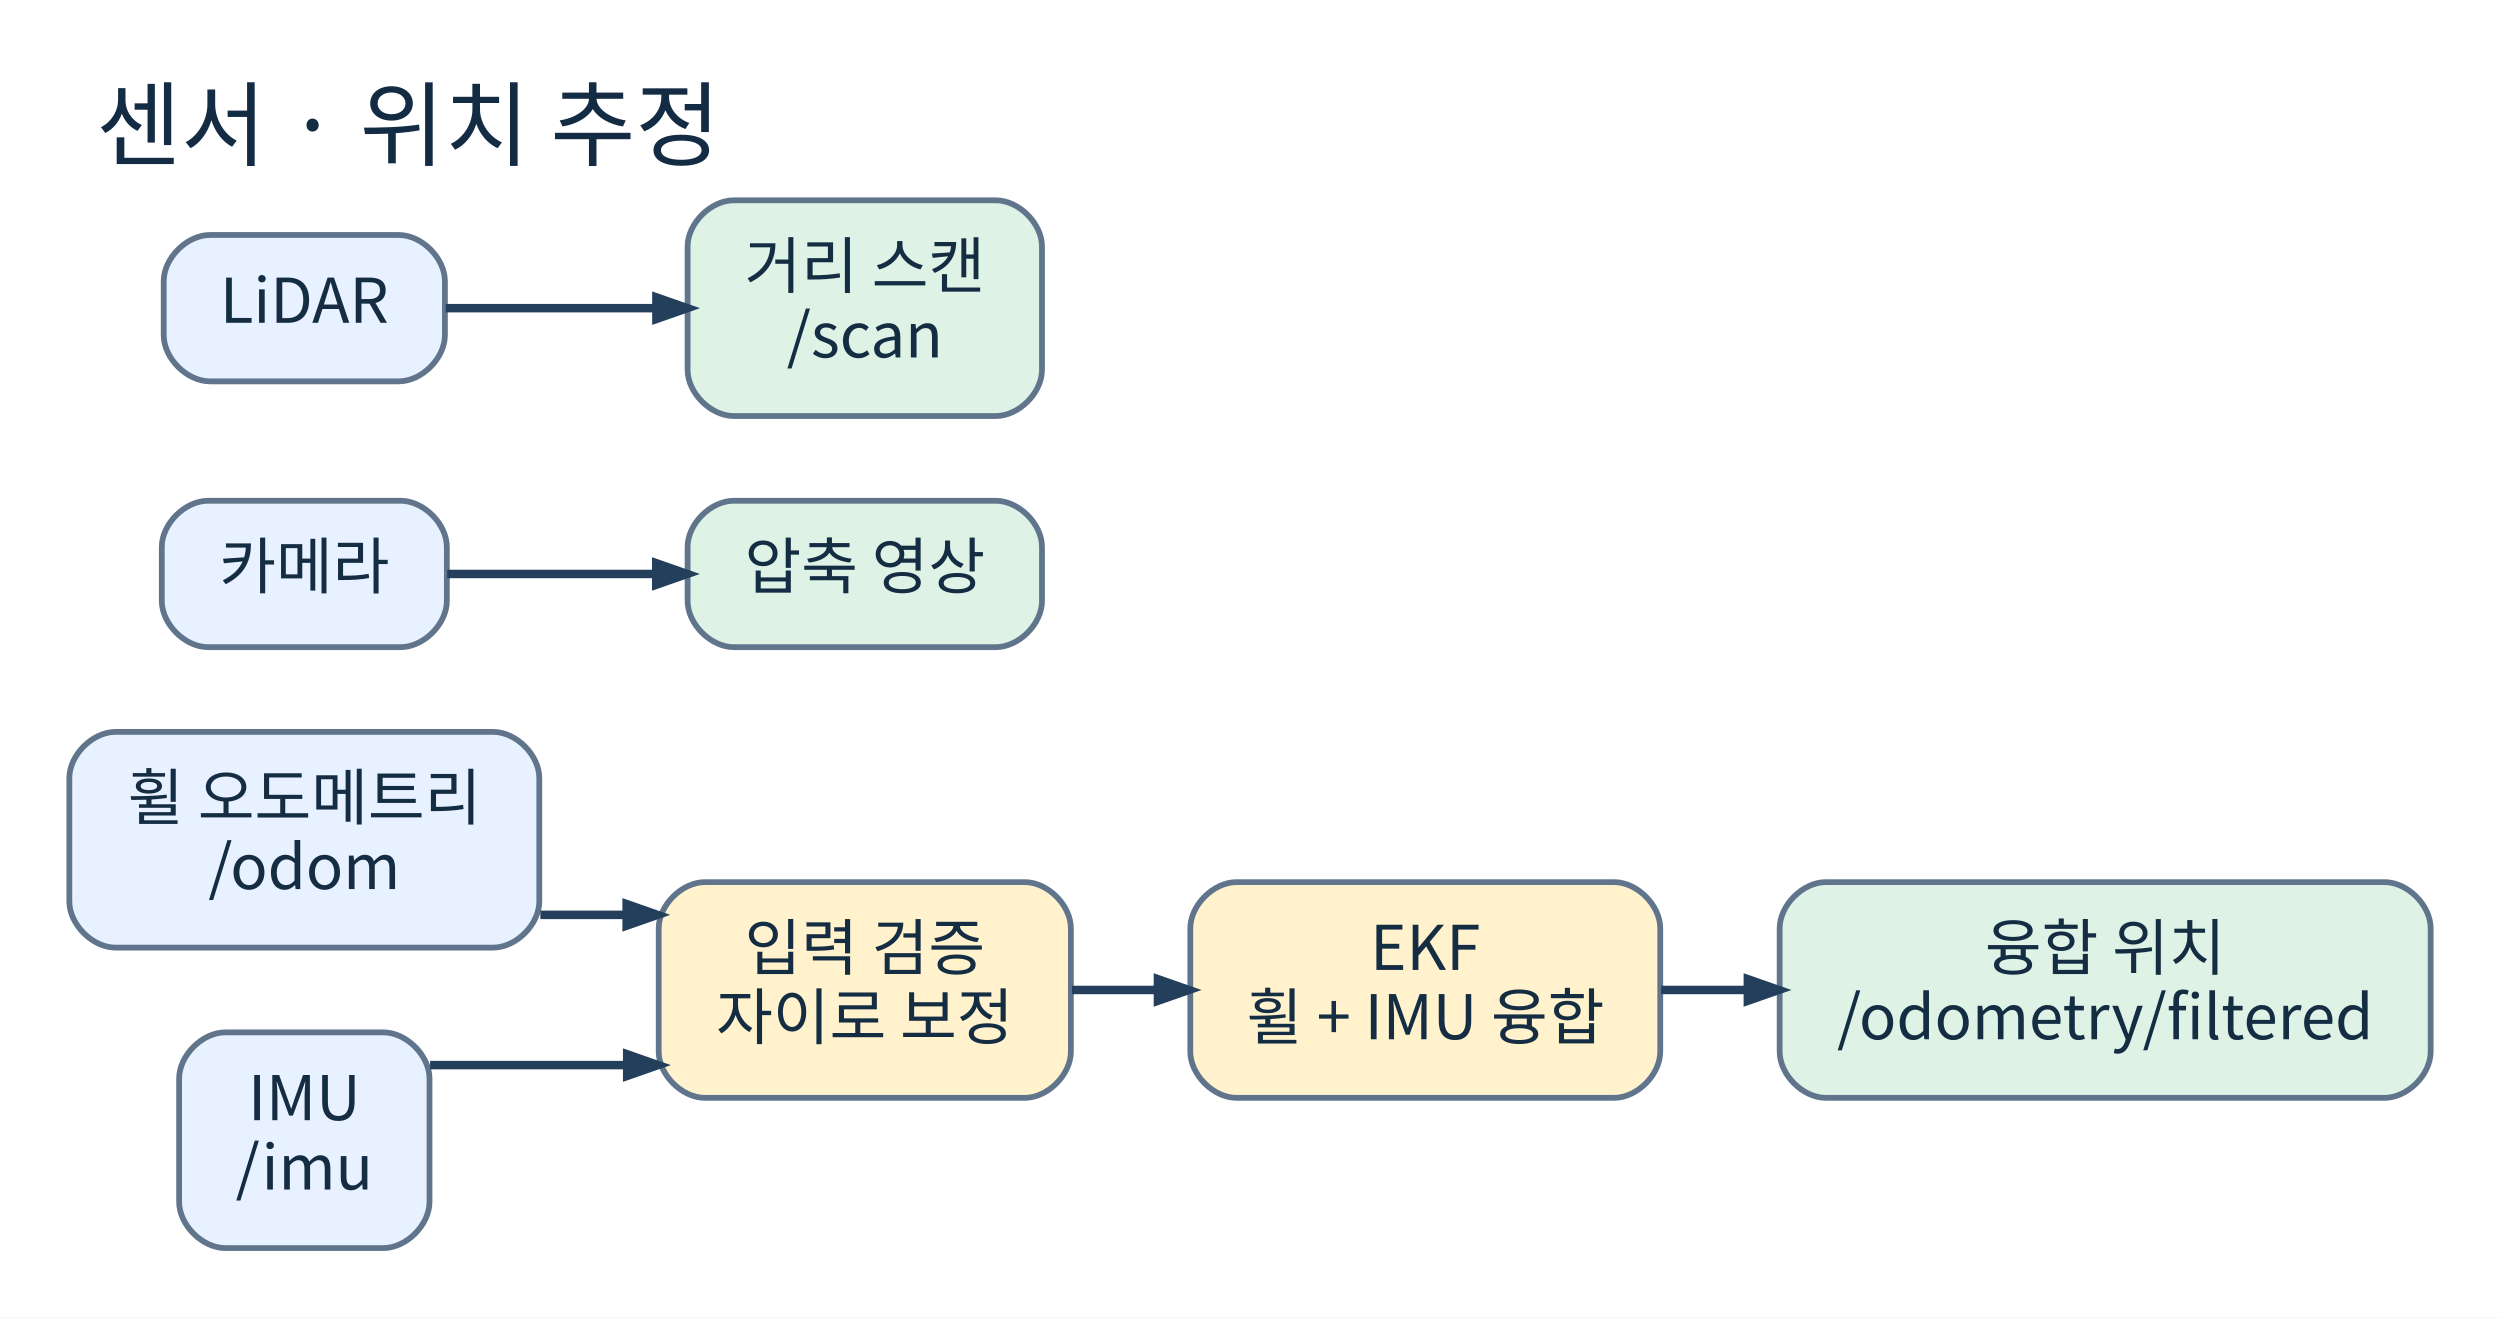
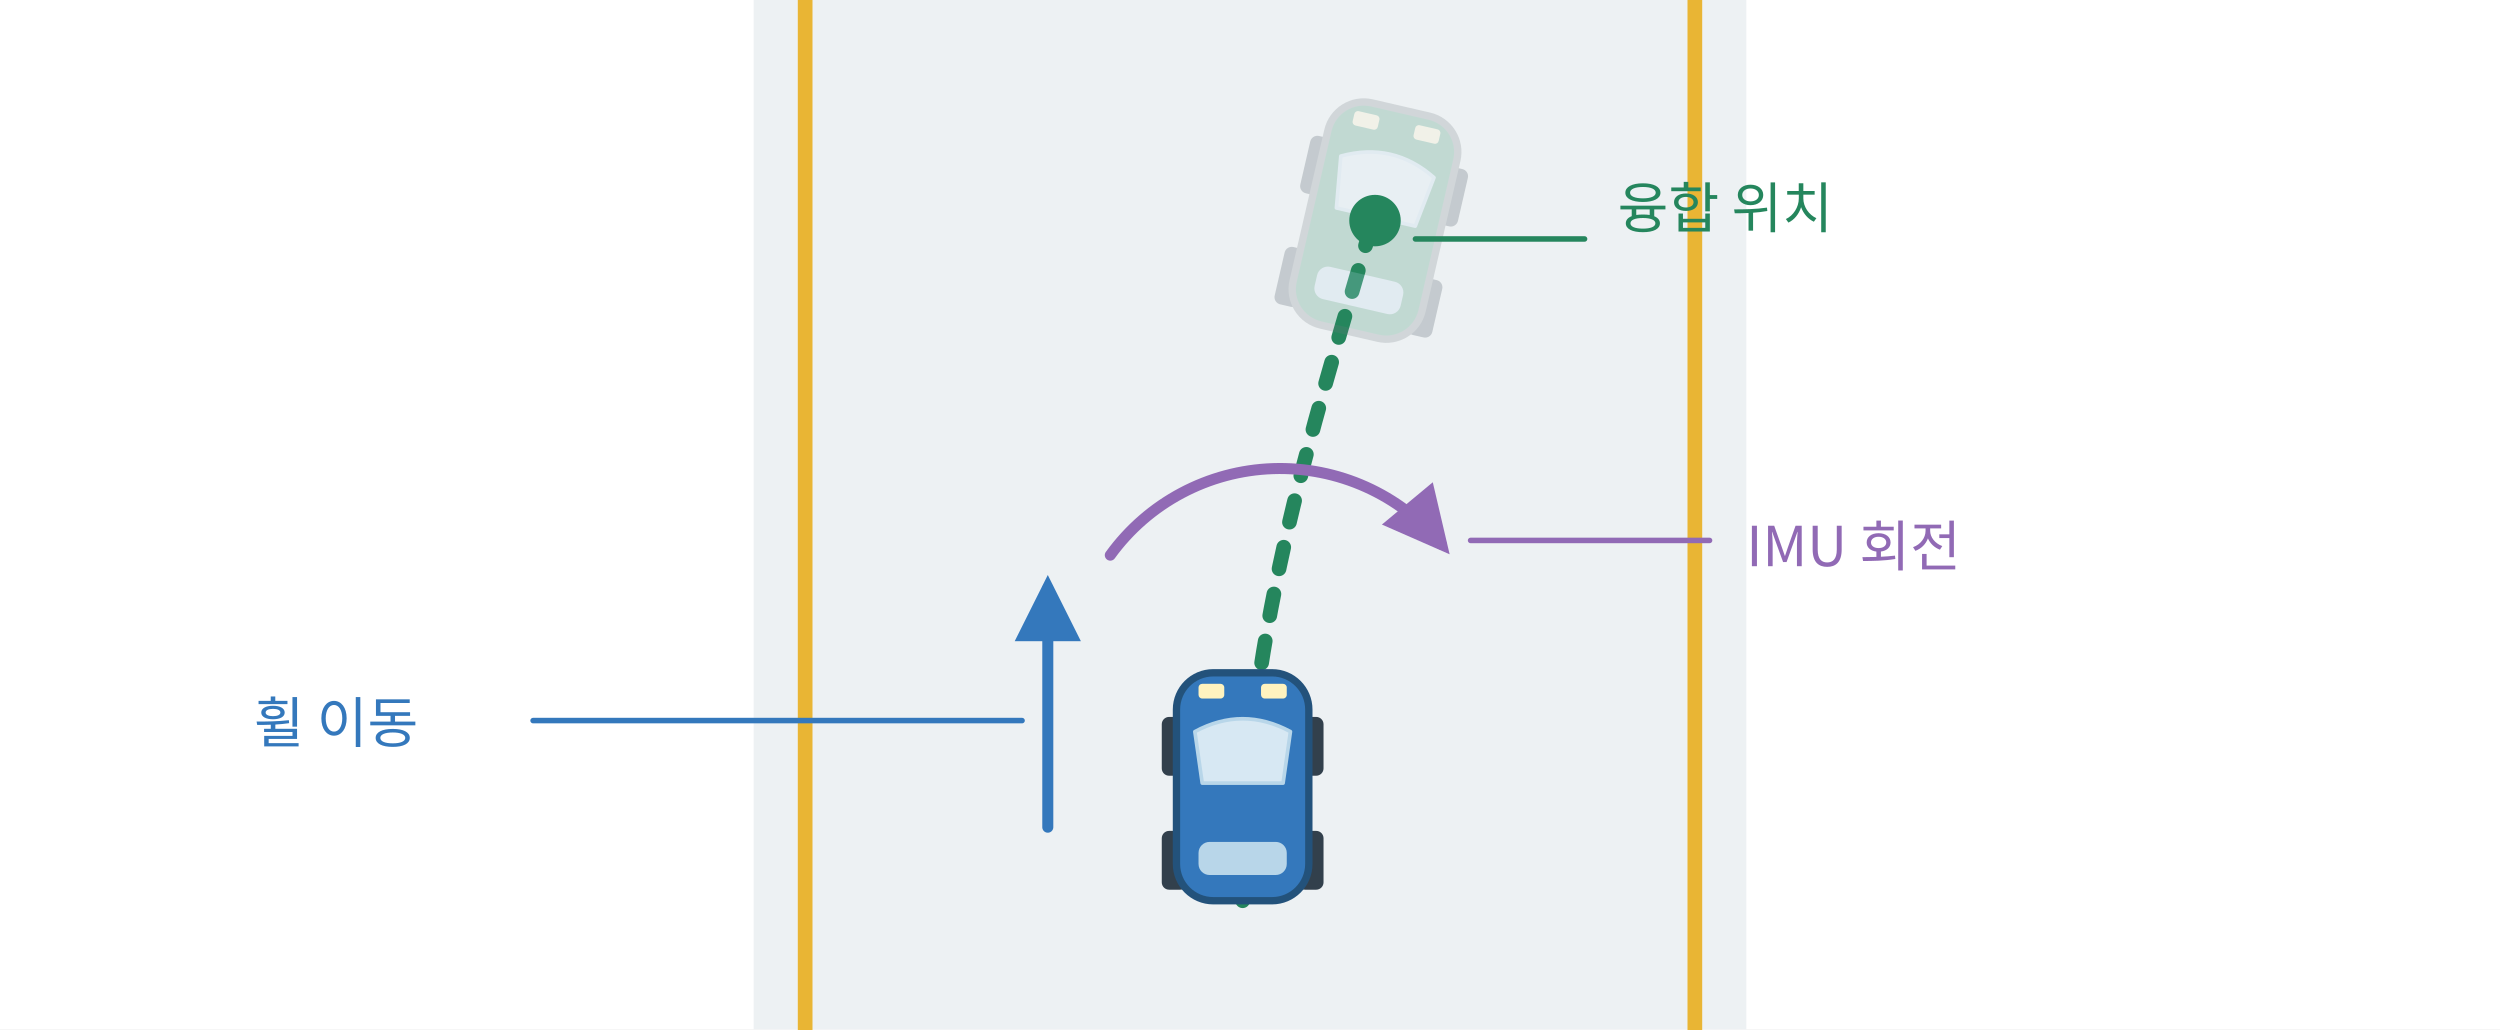
- <svg xmlns="http://www.w3.org/2000/svg" width="649pt" height="342pt" viewBox="0.00 0.00 649.00 342.00">
-   <g id="graph0" class="graph" transform="scale(1 1) rotate(0) translate(18 324)">
-     <polygon fill="white" stroke="transparent" points="-18,18 -18,-324 631,-324 631,18 -18,18" />
-     <text text-anchor="middle" x="88" y="-282.8" font-family="Noto Sans CJK KR" font-size="24.00" fill="#132b43">센서 · 위치 추정</text>
-     <g id="node1" class="node">
-       <path fill="#e8f1ff" stroke="#60758c" stroke-width="1.5" d="M110,-134C110,-134 12,-134 12,-134 6,-134 0,-128 0,-122 0,-122 0,-90 0,-90 0,-84 6,-78 12,-78 12,-78 110,-78 110,-78 116,-78 122,-84 122,-90 122,-90 122,-122 122,-122 122,-128 116,-134 110,-134" />
-       <text text-anchor="middle" x="61" y="-111.2" font-family="Noto Sans CJK KR" font-size="16.00" fill="#152d43">휠 오도메트리</text>
-       <text text-anchor="middle" x="61" y="-93.2" font-family="Noto Sans CJK KR" font-size="16.00" fill="#152d43">/odom</text>
-     </g>
-     <g id="node3" class="node">
-       <path fill="#fff2cc" stroke="#60758c" stroke-width="1.5" d="M248,-95C248,-95 165,-95 165,-95 159,-95 153,-89 153,-83 153,-83 153,-51 153,-51 153,-45 159,-39 165,-39 165,-39 248,-39 248,-39 254,-39 260,-45 260,-51 260,-51 260,-83 260,-83 260,-89 254,-95 248,-95" />
-       <text text-anchor="middle" x="206.5" y="-72.2" font-family="Noto Sans CJK KR" font-size="16.00" fill="#152d43">입력 검증</text>
-       <text text-anchor="middle" x="206.5" y="-54.2" font-family="Noto Sans CJK KR" font-size="16.00" fill="#152d43">자이로 보정</text>
-     </g>
-     <g id="edge1" class="edge">
-       <path fill="none" stroke="#243f5b" stroke-width="2.2" d="M122.28,-86.5C122.28,-86.5 144.67,-86.5 144.67,-86.5" />
-       <polygon fill="#243f5b" stroke="#243f5b" stroke-width="2.2" points="144.67,-89.3 152.67,-86.5 144.67,-83.7 144.67,-89.3" />
-     </g>
-     <g id="node2" class="node">
-       <path fill="#e8f1ff" stroke="#60758c" stroke-width="1.5" d="M81.5,-56C81.5,-56 40.5,-56 40.5,-56 34.5,-56 28.5,-50 28.5,-44 28.5,-44 28.5,-12 28.5,-12 28.5,-6 34.5,0 40.5,0 40.5,0 81.5,0 81.5,0 87.5,0 93.5,-6 93.5,-12 93.5,-12 93.5,-44 93.5,-44 93.5,-50 87.5,-56 81.5,-56" />
-       <text text-anchor="middle" x="61" y="-33.2" font-family="Noto Sans CJK KR" font-size="16.00" fill="#152d43">IMU</text>
-       <text text-anchor="middle" x="61" y="-15.2" font-family="Noto Sans CJK KR" font-size="16.00" fill="#152d43">/imu</text>
-     </g>
-     <g id="edge2" class="edge">
-       <path fill="none" stroke="#243f5b" stroke-width="2.2" d="M93.65,-47.5C93.65,-47.5 144.82,-47.5 144.82,-47.5" />
-       <polygon fill="#243f5b" stroke="#243f5b" stroke-width="2.2" points="144.82,-50.3 152.82,-47.5 144.82,-44.7 144.82,-50.3" />
-     </g>
-     <g id="node4" class="node">
-       <path fill="#fff2cc" stroke="#60758c" stroke-width="1.5" d="M401,-95C401,-95 303,-95 303,-95 297,-95 291,-89 291,-83 291,-83 291,-51 291,-51 291,-45 297,-39 303,-39 303,-39 401,-39 401,-39 407,-39 413,-45 413,-51 413,-51 413,-83 413,-83 413,-89 407,-95 401,-95" />
-       <text text-anchor="middle" x="352" y="-72.2" font-family="Noto Sans CJK KR" font-size="16.00" fill="#152d43">EKF</text>
-       <text text-anchor="middle" x="352" y="-54.2" font-family="Noto Sans CJK KR" font-size="16.00" fill="#152d43">휠 + IMU 융합</text>
-     </g>
-     <g id="edge3" class="edge">
-       <path fill="none" stroke="#243f5b" stroke-width="2.2" d="M260.27,-67C260.27,-67 282.6,-67 282.6,-67" />
-       <polygon fill="#243f5b" stroke="#243f5b" stroke-width="2.2" points="282.6,-69.8 290.6,-67 282.6,-64.2 282.6,-69.8" />
-     </g>
-     <g id="node5" class="node">
-       <path fill="#def3e5" stroke="#60758c" stroke-width="1.5" d="M601,-95C601,-95 456,-95 456,-95 450,-95 444,-89 444,-83 444,-83 444,-51 444,-51 444,-45 450,-39 456,-39 456,-39 601,-39 601,-39 607,-39 613,-45 613,-51 613,-51 613,-83 613,-83 613,-89 607,-95 601,-95" />
-       <text text-anchor="middle" x="528.5" y="-72.2" font-family="Noto Sans CJK KR" font-size="16.00" fill="#152d43">융합 위치</text>
-       <text text-anchor="middle" x="528.5" y="-54.2" font-family="Noto Sans CJK KR" font-size="16.00" fill="#152d43">/odometry/filtered</text>
-     </g>
-     <g id="edge4" class="edge">
-       <path fill="none" stroke="#243f5b" stroke-width="2.2" d="M413.24,-67C413.24,-67 435.74,-67 435.74,-67" />
-       <polygon fill="#243f5b" stroke="#243f5b" stroke-width="2.2" points="435.74,-69.8 443.74,-67 435.74,-64.2 435.74,-69.8" />
-     </g>
-     <g id="node6" class="node">
-       <path fill="#e8f1ff" stroke="#60758c" stroke-width="1.5" d="M86,-194C86,-194 36,-194 36,-194 30,-194 24,-188 24,-182 24,-182 24,-168 24,-168 24,-162 30,-156 36,-156 36,-156 86,-156 86,-156 92,-156 98,-162 98,-168 98,-168 98,-182 98,-182 98,-188 92,-194 86,-194" />
-       <text text-anchor="middle" x="61" y="-171.2" font-family="Noto Sans CJK KR" font-size="16.00" fill="#152d43">카메라</text>
-     </g>
-     <g id="node7" class="node">
-       <path fill="#def3e5" stroke="#60758c" stroke-width="1.5" d="M240.5,-194C240.5,-194 172.5,-194 172.5,-194 166.5,-194 160.5,-188 160.5,-182 160.5,-182 160.5,-168 160.5,-168 160.5,-162 166.5,-156 172.5,-156 172.5,-156 240.5,-156 240.5,-156 246.5,-156 252.5,-162 252.5,-168 252.5,-168 252.5,-182 252.5,-182 252.5,-188 246.5,-194 240.5,-194" />
-       <text text-anchor="middle" x="206.5" y="-171.2" font-family="Noto Sans CJK KR" font-size="16.00" fill="#152d43">압축 영상</text>
-     </g>
-     <g id="edge5" class="edge">
-       <path fill="none" stroke="#243f5b" stroke-width="2.2" d="M98.09,-175C98.09,-175 152.36,-175 152.36,-175" />
-       <polygon fill="#243f5b" stroke="#243f5b" stroke-width="2.2" points="152.36,-177.8 160.36,-175 152.36,-172.2 152.36,-177.8" />
-     </g>
-     <g id="node8" class="node">
-       <path fill="#e8f1ff" stroke="#60758c" stroke-width="1.5" d="M85.5,-263C85.5,-263 36.5,-263 36.5,-263 30.5,-263 24.5,-257 24.5,-251 24.5,-251 24.5,-237 24.5,-237 24.5,-231 30.5,-225 36.5,-225 36.5,-225 85.5,-225 85.5,-225 91.5,-225 97.5,-231 97.5,-237 97.5,-237 97.5,-251 97.5,-251 97.5,-257 91.5,-263 85.5,-263" />
-       <text text-anchor="middle" x="61" y="-240.2" font-family="Noto Sans CJK KR" font-size="16.00" fill="#152d43">LiDAR</text>
-     </g>
-     <g id="node9" class="node">
-       <path fill="#def3e5" stroke="#60758c" stroke-width="1.5" d="M240.5,-272C240.5,-272 172.5,-272 172.5,-272 166.5,-272 160.5,-266 160.5,-260 160.5,-260 160.5,-228 160.5,-228 160.5,-222 166.5,-216 172.5,-216 172.5,-216 240.5,-216 240.5,-216 246.5,-216 252.5,-222 252.5,-228 252.5,-228 252.5,-260 252.5,-260 252.5,-266 246.5,-272 240.5,-272" />
-       <text text-anchor="middle" x="206.5" y="-249.2" font-family="Noto Sans CJK KR" font-size="16.00" fill="#152d43">거리 스캔</text>
-       <text text-anchor="middle" x="206.5" y="-231.2" font-family="Noto Sans CJK KR" font-size="16.00" fill="#152d43">/scan</text>
-     </g>
-     <g id="edge6" class="edge">
-       <path fill="none" stroke="#243f5b" stroke-width="2.2" d="M97.72,-244C97.72,-244 152.4,-244 152.4,-244" />
-       <polygon fill="#243f5b" stroke="#243f5b" stroke-width="2.2" points="152.4,-246.8 160.4,-244 152.4,-241.2 152.4,-246.8" />
-     </g>
+ <svg xmlns="http://www.w3.org/2000/svg" width="680" height="280" viewBox="0 0 680 280" role="img" aria-labelledby="title">
+   <defs>
+     <marker id="arrow" viewBox="0 0 10 10" refX="8" refY="5" markerWidth="6" markerHeight="6" orient="auto-start-reverse">
+       <path d="M0 0 L10 5 L0 10Z" fill="#3478bc" />
+     </marker>
+     <marker id="greenArrow" viewBox="0 0 10 10" refX="8" refY="5" markerWidth="6" markerHeight="6" orient="auto">
+       <path d="M0 0 L10 5 L0 10Z" fill="#25865d" />
+     </marker>
+     <marker id="purpleArrow" viewBox="0 0 10 10" refX="8" refY="5" markerWidth="6" markerHeight="6" orient="auto">
+       <path d="M0 0 L10 5 L0 10Z" fill="#916ab5" />
+     </marker>
+   </defs>
+   <rect x="0" y="0" width="680" height="280" rx="0" fill="white" stroke="none" stroke-width="2" />
+   <rect x="205" y="0" width="270" height="280" rx="0" fill="#edf1f3" stroke="none" stroke-width="2" />
+   <path d="M219 0 V280" stroke="#e9b534" stroke-width="4" fill="none" stroke-linecap="round" stroke-linejoin="round" />
+   <path d="M461 0 V280" stroke="#e9b534" stroke-width="4" fill="none" stroke-linecap="round" stroke-linejoin="round" />
+   <path d="M338 245 C338 175 356 120 374 58" stroke="#25865d" stroke-width="4" fill="none" stroke-linecap="round" stroke-linejoin="round" stroke-dasharray="6 7" />
+   <g transform="translate(338 214) rotate(0)" opacity="1">
+     <rect x="-22" y="-19" width="7" height="16" rx="2" fill="#32404c" stroke="none" stroke-width="2" />
+     <rect x="15" y="-19" width="7" height="16" rx="2" fill="#32404c" stroke="none" stroke-width="2" />
+     <rect x="-22" y="12" width="7" height="16" rx="2" fill="#32404c" stroke="none" stroke-width="2" />
+     <rect x="15" y="12" width="7" height="16" rx="2" fill="#32404c" stroke="none" stroke-width="2" />
+     <rect x="-18" y="-31" width="36" height="62" rx="10" fill="#3478bc" stroke="#23527b" stroke-width="2" />
+     <path d="M-13 -15 Q0 -22 13 -15 L11 -1 L-11 -1 Z" stroke="#b8d6e9" stroke-width="1" fill="#d7e8f3" stroke-linecap="round" stroke-linejoin="round" />
+     <rect x="-12" y="15" width="24" height="9" rx="3" fill="#b8d6e9" stroke="none" stroke-width="2" />
+     <rect x="-12" y="-28" width="7" height="4" rx="1" fill="#fff3bf" stroke="none" stroke-width="2" />
+     <rect x="5" y="-28" width="7" height="4" rx="1" fill="#fff3bf" stroke="none" stroke-width="2" />
  </g>
+   <g transform="translate(374 60) rotate(13)" opacity="0.22">
+     <rect x="-22" y="-19" width="7" height="16" rx="2" fill="#32404c" stroke="none" stroke-width="2" />
+     <rect x="15" y="-19" width="7" height="16" rx="2" fill="#32404c" stroke="none" stroke-width="2" />
+     <rect x="-22" y="12" width="7" height="16" rx="2" fill="#32404c" stroke="none" stroke-width="2" />
+     <rect x="15" y="12" width="7" height="16" rx="2" fill="#32404c" stroke="none" stroke-width="2" />
+     <rect x="-18" y="-31" width="36" height="62" rx="10" fill="#25865d" stroke="#6d777c" stroke-width="2" />
+     <path d="M-13 -15 Q0 -22 13 -15 L11 -1 L-11 -1 Z" stroke="#b8d6e9" stroke-width="1" fill="#d7e8f3" stroke-linecap="round" stroke-linejoin="round" />
+     <rect x="-12" y="15" width="24" height="9" rx="3" fill="#b8d6e9" stroke="none" stroke-width="2" />
+     <rect x="-12" y="-28" width="7" height="4" rx="1" fill="#fff3bf" stroke="none" stroke-width="2" />
+     <rect x="5" y="-28" width="7" height="4" rx="1" fill="#fff3bf" stroke="none" stroke-width="2" />
+   </g>
+   <path d="M285 225 V160" stroke="#3478bc" stroke-width="3" fill="none" stroke-linecap="round" stroke-linejoin="round" marker-end="url(#arrow)" />
+   <path d="M302 151 A57 57 0 0 1 392 148" stroke="#916ab5" stroke-width="3" fill="none" stroke-linecap="round" stroke-linejoin="round" marker-end="url(#purpleArrow)" />
+   <circle cx="374" cy="60" r="7" fill="#25865d" stroke="none" stroke-width="2" />
+   <text x="69" y="202" font-family="Noto Sans CJK KR, sans-serif" font-size="15" fill="#3478bc" text-anchor="start">휠 이동</text>
+   <path d="M145 196 H278" stroke="#3478bc" stroke-width="1.5" fill="none" stroke-linecap="round" stroke-linejoin="round" />
+   <text x="475" y="154" font-family="Noto Sans CJK KR, sans-serif" font-size="15" fill="#916ab5" text-anchor="start">IMU 회전</text>
+   <path d="M465 147 H400" stroke="#916ab5" stroke-width="1.5" fill="none" stroke-linecap="round" stroke-linejoin="round" />
+   <text x="440" y="62" font-family="Noto Sans CJK KR, sans-serif" font-size="15" fill="#25865d" text-anchor="start">융합 위치</text>
+   <path d="M431 65 H385" stroke="#25865d" stroke-width="1.5" fill="none" stroke-linecap="round" stroke-linejoin="round" />
</svg>
